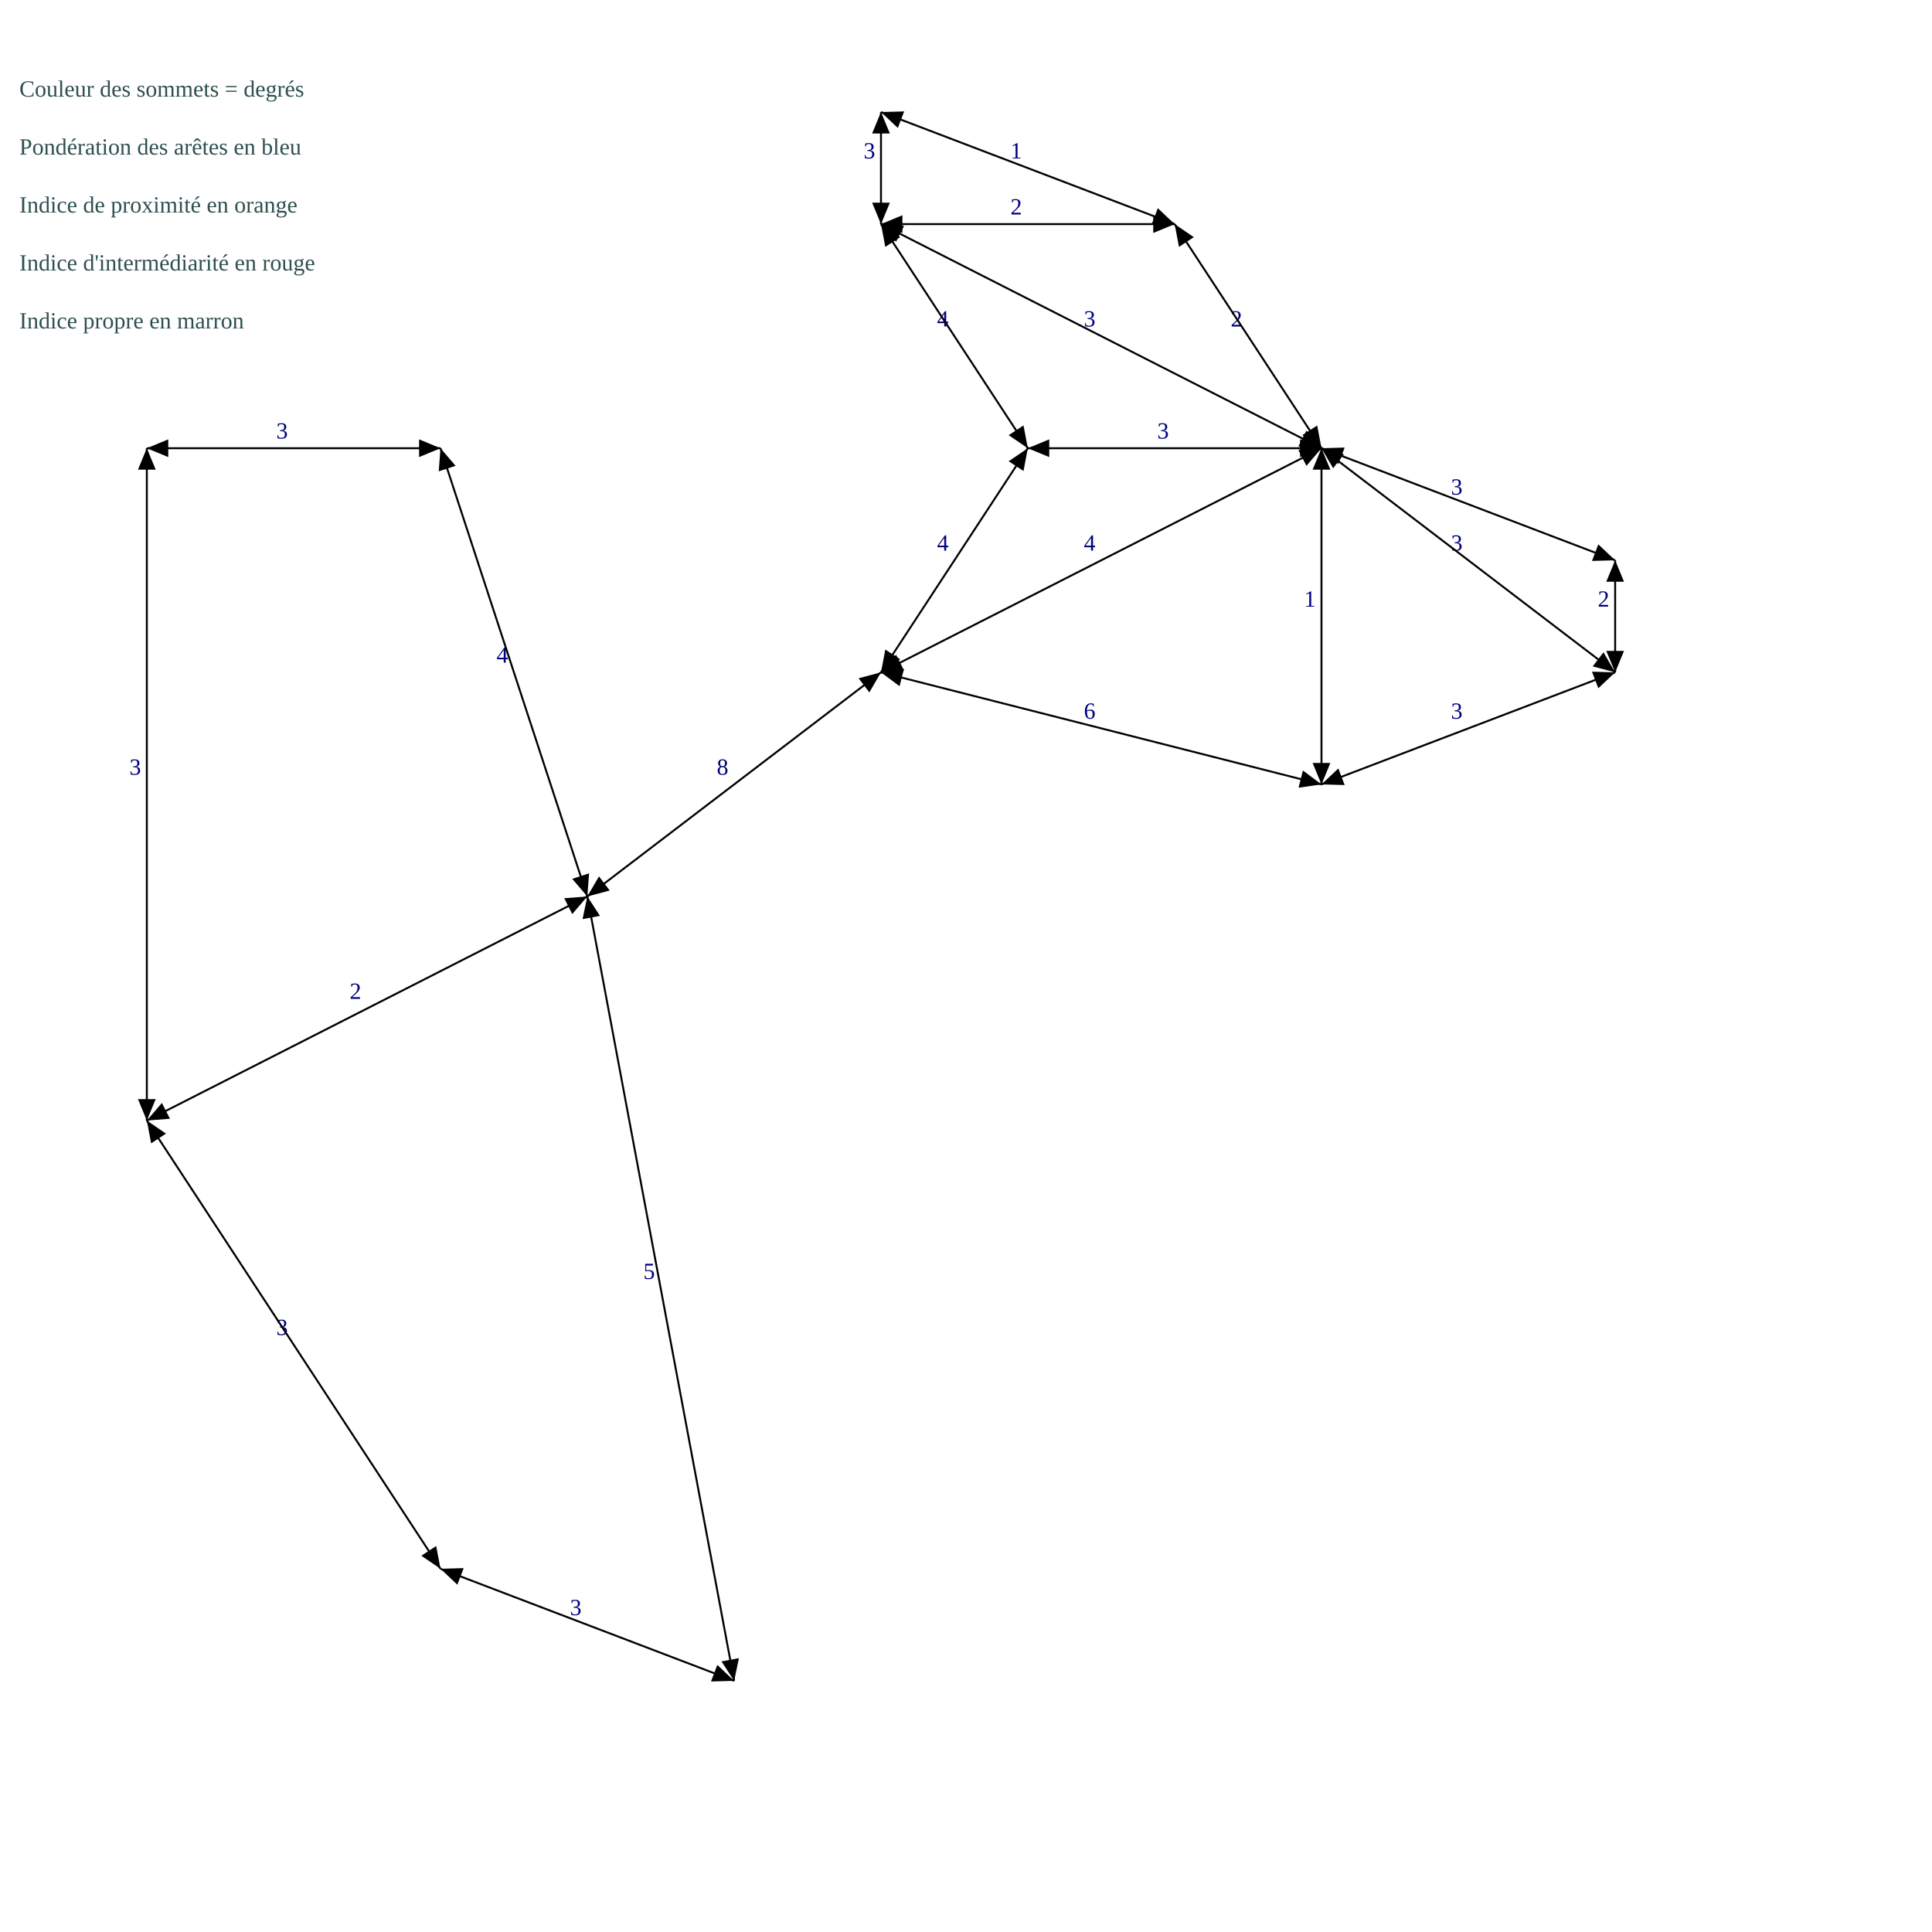
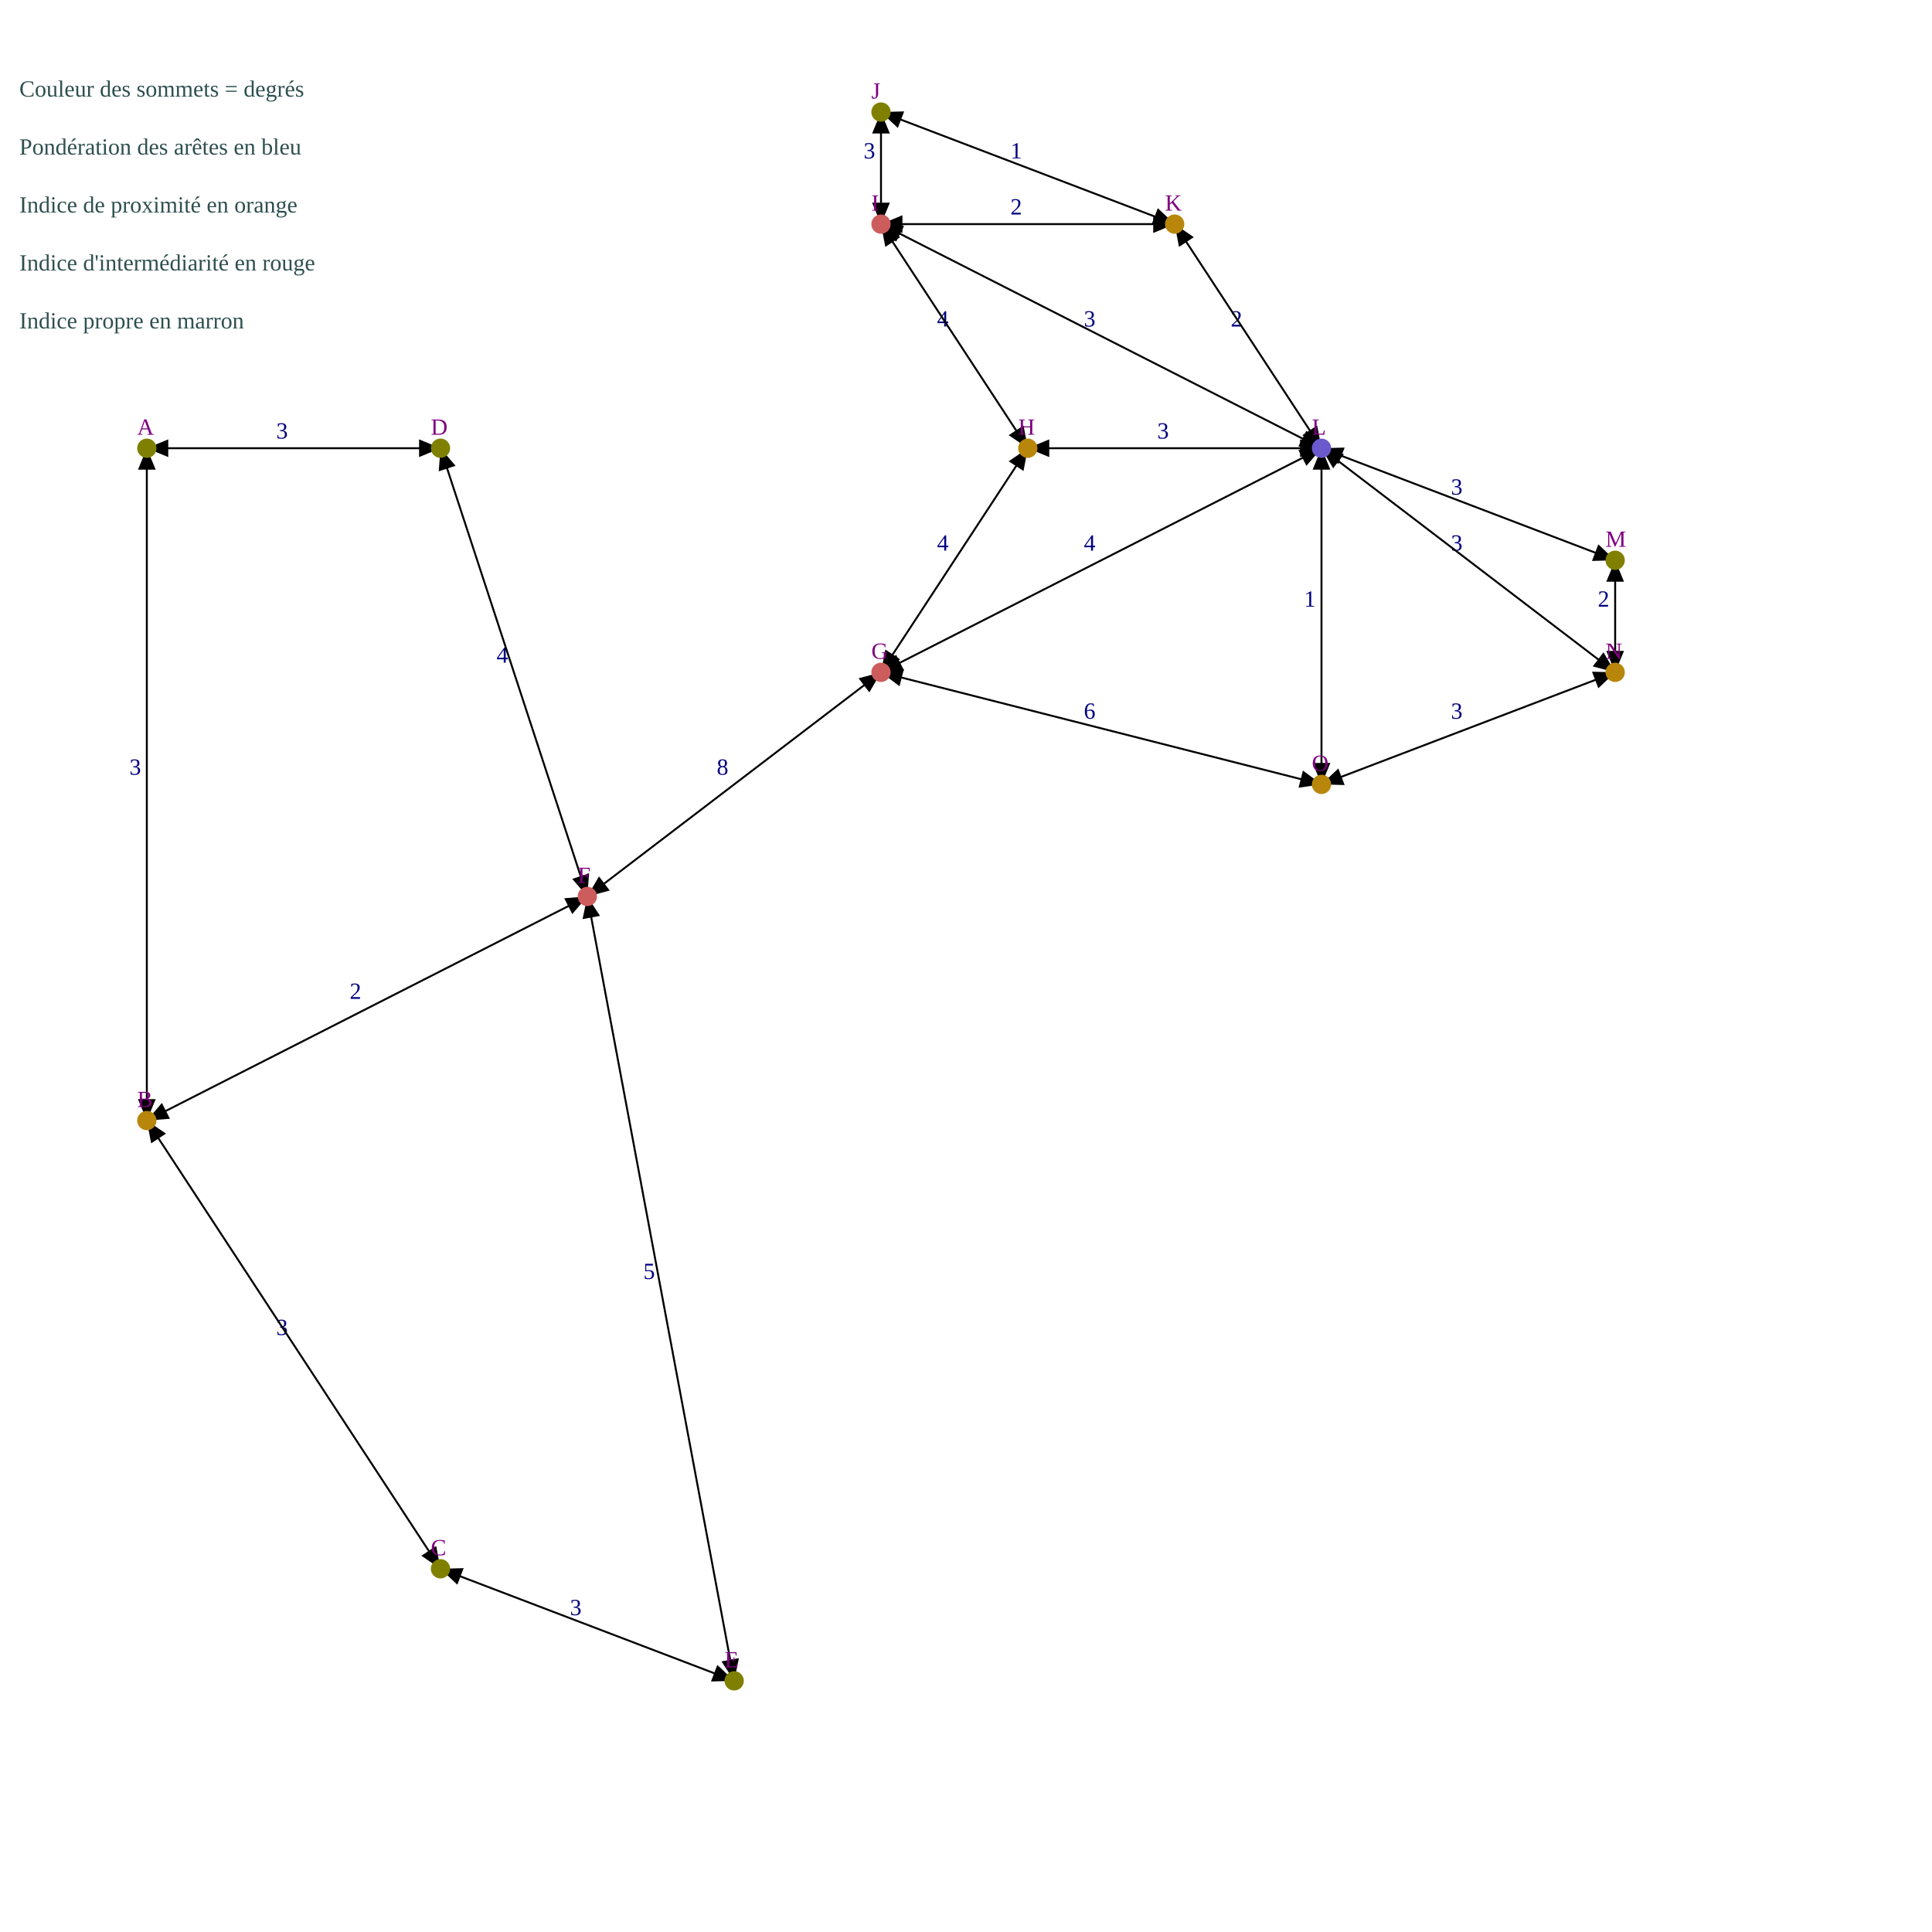
<svg xmlns="http://www.w3.org/2000/svg" version="1.1" width="1000" height="1000">
  <text x="10" y="50" fill="darkslategray">Couleur des sommets = degrés</text>
  <text x="10" y="80" fill="darkslategray">Pondération des arêtes en bleu</text>
  <text x="10" y="110" fill="darkslategray">Indice de proximité en orange</text>
  <text x="10" y="140" fill="darkslategray">Indice d'intermédiarité en rouge</text>
  <text x="10" y="170" fill="darkslategray">Indice propre en marron</text>
  <text x="67" y="401" fill="navy">3</text>
  <line x1="76" y1="232" x2="76" y2="580" stroke="black" />
  <polygon points=" 76,232 80.592,243.087 71.408,243.087" style="fill:black" />
  <polygon points=" 76,580 71.408,568.913 80.592,568.913" style="fill:black" />
  <text x="143" y="227" fill="navy">3</text>
  <line x1="76" y1="232" x2="228" y2="232" stroke="black" />
  <polygon points=" 76,232 87.087,227.408 87.087,236.592" style="fill:black" />
  <polygon points=" 228,232 216.913,236.592 216.913,227.408" style="fill:black" />
  <text x="181" y="517" fill="navy">2</text>
  <line x1="76" y1="580" x2="304" y2="464" stroke="black" />
  <polygon points=" 76,580 83.799,570.88 87.964,579.066" style="fill:black" />
  <polygon points=" 304,464 296.201,473.12 292.036,464.934" style="fill:black" />
  <text x="143" y="691" fill="navy">3</text>
  <line x1="76" y1="580" x2="228" y2="812" stroke="black" />
  <polygon points=" 76,580 85.917,586.757 78.234,591.79" style="fill:black" />
  <polygon points=" 228,812 218.083,805.243 225.765,800.21" style="fill:black" />
  <text x="295" y="836" fill="navy">3</text>
  <line x1="228" y1="812" x2="380" y2="870" stroke="black" />
  <polygon points=" 228,812 239.995,811.662 236.721,820.243" style="fill:black" />
  <polygon points=" 380,870 368.005,870.338 371.279,861.757" style="fill:black" />
  <text x="333" y="662" fill="navy">5</text>
  <line x1="380" y1="870" x2="304" y2="464" stroke="black" />
  <polygon points=" 380,870 373.446,859.948 382.474,858.258" style="fill:black" />
  <polygon points=" 304,464 310.554,474.052 301.526,475.742" style="fill:black" />
  <text x="257" y="343" fill="navy">4</text>
  <line x1="228" y1="232" x2="304" y2="464" stroke="black" />
  <polygon points=" 228,232 235.815,241.106 227.087,243.965" style="fill:black" />
  <polygon points=" 304,464 296.185,454.894 304.913,452.035" style="fill:black" />
  <text x="371" y="401" fill="navy">8</text>
  <line x1="304" y1="464" x2="456" y2="348" stroke="black" />
  <polygon points=" 304,464 310.027,453.624 315.599,460.925" style="fill:black" />
  <polygon points=" 456,348 449.973,358.376 444.401,351.075" style="fill:black" />
  <text x="447" y="82" fill="navy">3</text>
  <line x1="456" y1="116" x2="456" y2="58" stroke="black" />
  <polygon points=" 456,116 451.408,104.913 460.592,104.913" style="fill:black" />
  <polygon points=" 456,58 460.592,69.087 451.408,69.087" style="fill:black" />
  <text x="523" y="111" fill="navy">2</text>
  <line x1="456" y1="116" x2="608" y2="116" stroke="black" />
  <polygon points=" 456,116 467.087,111.408 467.087,120.592" style="fill:black" />
  <polygon points=" 608,116 596.913,120.592 596.913,111.408" style="fill:black" />
  <text x="561" y="169" fill="navy">3</text>
  <line x1="456" y1="116" x2="684" y2="232" stroke="black" />
  <polygon points=" 456,116 467.964,116.934 463.799,125.12" style="fill:black" />
  <polygon points=" 684,232 672.036,231.066 676.201,222.88" style="fill:black" />
  <text x="485" y="169" fill="navy">4</text>
  <line x1="532" y1="232" x2="456" y2="116" stroke="black" />
  <polygon points=" 532,232 522.083,225.243 529.765,220.21" style="fill:black" />
  <polygon points=" 456,116 465.917,122.757 458.235,127.79" style="fill:black" />
  <text x="599" y="227" fill="navy">3</text>
  <line x1="532" y1="232" x2="684" y2="232" stroke="black" />
  <polygon points=" 532,232 543.087,227.408 543.087,236.592" style="fill:black" />
  <polygon points=" 684,232 672.913,236.592 672.913,227.408" style="fill:black" />
  <text x="485" y="285" fill="navy">4</text>
  <line x1="456" y1="348" x2="532" y2="232" stroke="black" />
  <polygon points=" 456,348 458.235,336.21 465.917,341.243" style="fill:black" />
  <polygon points=" 532,232 529.765,243.79 522.083,238.757" style="fill:black" />
  <text x="561" y="285" fill="navy">4</text>
  <line x1="456" y1="348" x2="684" y2="232" stroke="black" />
  <polygon points=" 456,348 463.799,338.88 467.964,347.066" style="fill:black" />
  <polygon points=" 684,232 676.201,241.12 672.036,232.934" style="fill:black" />
  <text x="561" y="372" fill="navy">6</text>
  <line x1="456" y1="348" x2="684" y2="406" stroke="black" />
  <polygon points=" 456,348 467.876,346.283 465.612,355.184" style="fill:black" />
  <polygon points=" 684,406 672.124,407.717 674.388,398.816" style="fill:black" />
  <text x="675" y="314" fill="navy">1</text>
  <line x1="684" y1="232" x2="684" y2="406" stroke="black" />
  <polygon points=" 684,232 688.592,243.087 679.408,243.087" style="fill:black" />
  <polygon points=" 684,406 679.408,394.913 688.592,394.913" style="fill:black" />
  <text x="751" y="372" fill="navy">3</text>
  <line x1="836" y1="348" x2="684" y2="406" stroke="black" />
  <polygon points=" 836,348 827.279,356.243 824.005,347.662" style="fill:black" />
  <polygon points=" 684,406 692.721,397.757 695.995,406.338" style="fill:black" />
  <text x="751" y="285" fill="navy">3</text>
  <line x1="684" y1="232" x2="836" y2="348" stroke="black" />
  <polygon points=" 684,232 695.599,235.075 690.027,242.376" style="fill:black" />
  <polygon points=" 836,348 824.401,344.925 829.973,337.624" style="fill:black" />
  <text x="827" y="314" fill="navy">2</text>
  <line x1="836" y1="290" x2="836" y2="348" stroke="black" />
  <polygon points=" 836,290 840.592,301.087 831.408,301.087" style="fill:black" />
  <polygon points=" 836,348 831.408,336.913 840.592,336.913" style="fill:black" />
  <text x="751" y="256" fill="navy">3</text>
  <line x1="684" y1="232" x2="836" y2="290" stroke="black" />
  <polygon points=" 684,232 695.995,231.662 692.721,240.243" style="fill:black" />
  <polygon points=" 836,290 824.005,290.338 827.279,281.757" style="fill:black" />
  <text x="637" y="169" fill="navy">2</text>
  <line x1="608" y1="116" x2="684" y2="232" stroke="black" />
  <polygon points=" 608,116 617.917,122.757 610.235,127.79" style="fill:black" />
  <polygon points=" 684,232 674.083,225.243 681.765,220.21" style="fill:black" />
  <text x="523" y="82" fill="navy">1</text>
  <line x1="456" y1="58" x2="608" y2="116" stroke="black" />
  <polygon points=" 456,58 467.995,57.662 464.721,66.243" style="fill:black" />
  <polygon points=" 608,116 596.005,116.338 599.279,107.757" style="fill:black" />
+   <circle cx="76" cy="232" r="5" fill="olive" />
+   <text x="71" y="225" fill="purple">A</text>
+   <circle cx="76" cy="580" r="5" fill="darkgoldenrod" />
+   <text x="71" y="573" fill="purple">B</text>
+   <circle cx="228" cy="812" r="5" fill="olive" />
+   <text x="223" y="805" fill="purple">C</text>
+   <circle cx="228" cy="232" r="5" fill="olive" />
+   <text x="223" y="225" fill="purple">D</text>
+   <circle cx="380" cy="870" r="5" fill="olive" />
+   <text x="375" y="863" fill="purple">E</text>
+   <circle cx="456" cy="58" r="5" fill="olive" />
+   <text x="451" y="51" fill="purple">J</text>
+   <circle cx="304" cy="464" r="5" fill="indianred" />
+   <text x="299" y="457" fill="purple">F</text>
+   <circle cx="456" cy="348" r="5" fill="indianred" />
+   <text x="451" y="341" fill="purple">G</text>
+   <circle cx="532" cy="232" r="5" fill="darkgoldenrod" />
+   <text x="527" y="225" fill="purple">H</text>
+   <circle cx="456" cy="116" r="5" fill="indianred" />
+   <text x="451" y="109" fill="purple">I</text>
+   <circle cx="608" cy="116" r="5" fill="darkgoldenrod" />
+   <text x="603" y="109" fill="purple">K</text>
+   <circle cx="684" cy="232" r="5" fill="slateblue" />
+   <text x="679" y="225" fill="purple">L</text>
+   <circle cx="836" cy="290" r="5" fill="olive" />
+   <text x="831" y="283" fill="purple">M</text>
+   <circle cx="836" cy="348" r="5" fill="darkgoldenrod" />
+   <text x="831" y="341" fill="purple">N</text>
+   <circle cx="684" cy="406" r="5" fill="darkgoldenrod" />
+   <text x="679" y="399" fill="purple">O</text>
  <defs>
    <radialGradient id="redball" cx="30%" cy="30%" r="100%" fx="30%" fy="30%">
      <stop offset="0%" style="stop-color:rgb(255,250,250)" />
      <stop offset="3%" style="stop-color:rgb(255,250,250)" />
      <stop offset="7%" style="stop-color:rgb(255,160,160)" />
      <stop offset="70%" style="stop-color:rgb(255,0,0)" />
      <stop offset="100%" style="stop-color:rgb(255,0,0)" />
    </radialGradient>
    <radialGradient id="greenball" cx="30%" cy="30%" r="100%" fx="30%" fy="30%">
      <stop offset="0%" style="stop-color:rgb(250,255,250)" />
      <stop offset="3%" style="stop-color:rgb(250,255,250)" />
      <stop offset="7%" style="stop-color:rgb(160,255,160)" />
      <stop offset="70%" style="stop-color:rgb(0,255,0)" />
      <stop offset="100%" style="stop-color:rgb(0,255,0)" />
    </radialGradient>
    <radialGradient id="blueball" cx="30%" cy="30%" r="100%" fx="30%" fy="30%">
      <stop offset="0%" style="stop-color:rgb(250,250,255)" />
      <stop offset="3%" style="stop-color:rgb(250,250,255)" />
      <stop offset="7%" style="stop-color:rgb(160,160,255)" />
      <stop offset="70%" style="stop-color:rgb(0,0,255)" />
      <stop offset="100%" style="stop-color:rgb(0,255,0)" />
    </radialGradient>
    <radialGradient id="yellowball" cx="30%" cy="30%" r="100%" fx="30%" fy="30%">
      <stop offset="0%" style="stop-color:rgb(255,255,250)" />
      <stop offset="3%" style="stop-color:rgb(255,255,250)" />
      <stop offset="7%" style="stop-color:rgb(255,255,160)" />
      <stop offset="70%" style="stop-color:rgb(255,255,0)" />
      <stop offset="100%" style="stop-color:rgb(255,255,0)" />
    </radialGradient>
    <radialGradient id="greyball" cx="30%" cy="30%" r="100%" fx="30%" fy="30%">
      <stop offset="0%" style="stop-color:rgb(250,250,250)" />
      <stop offset="3%" style="stop-color:rgb(250,250,250)" />
      <stop offset="7%" style="stop-color:rgb(160,160,160)" />
      <stop offset="70%" style="stop-color:rgb(100,100,100)" />
      <stop offset="100%" style="stop-color:rgb(100,100,100)" />
    </radialGradient>
  </defs>
</svg>
